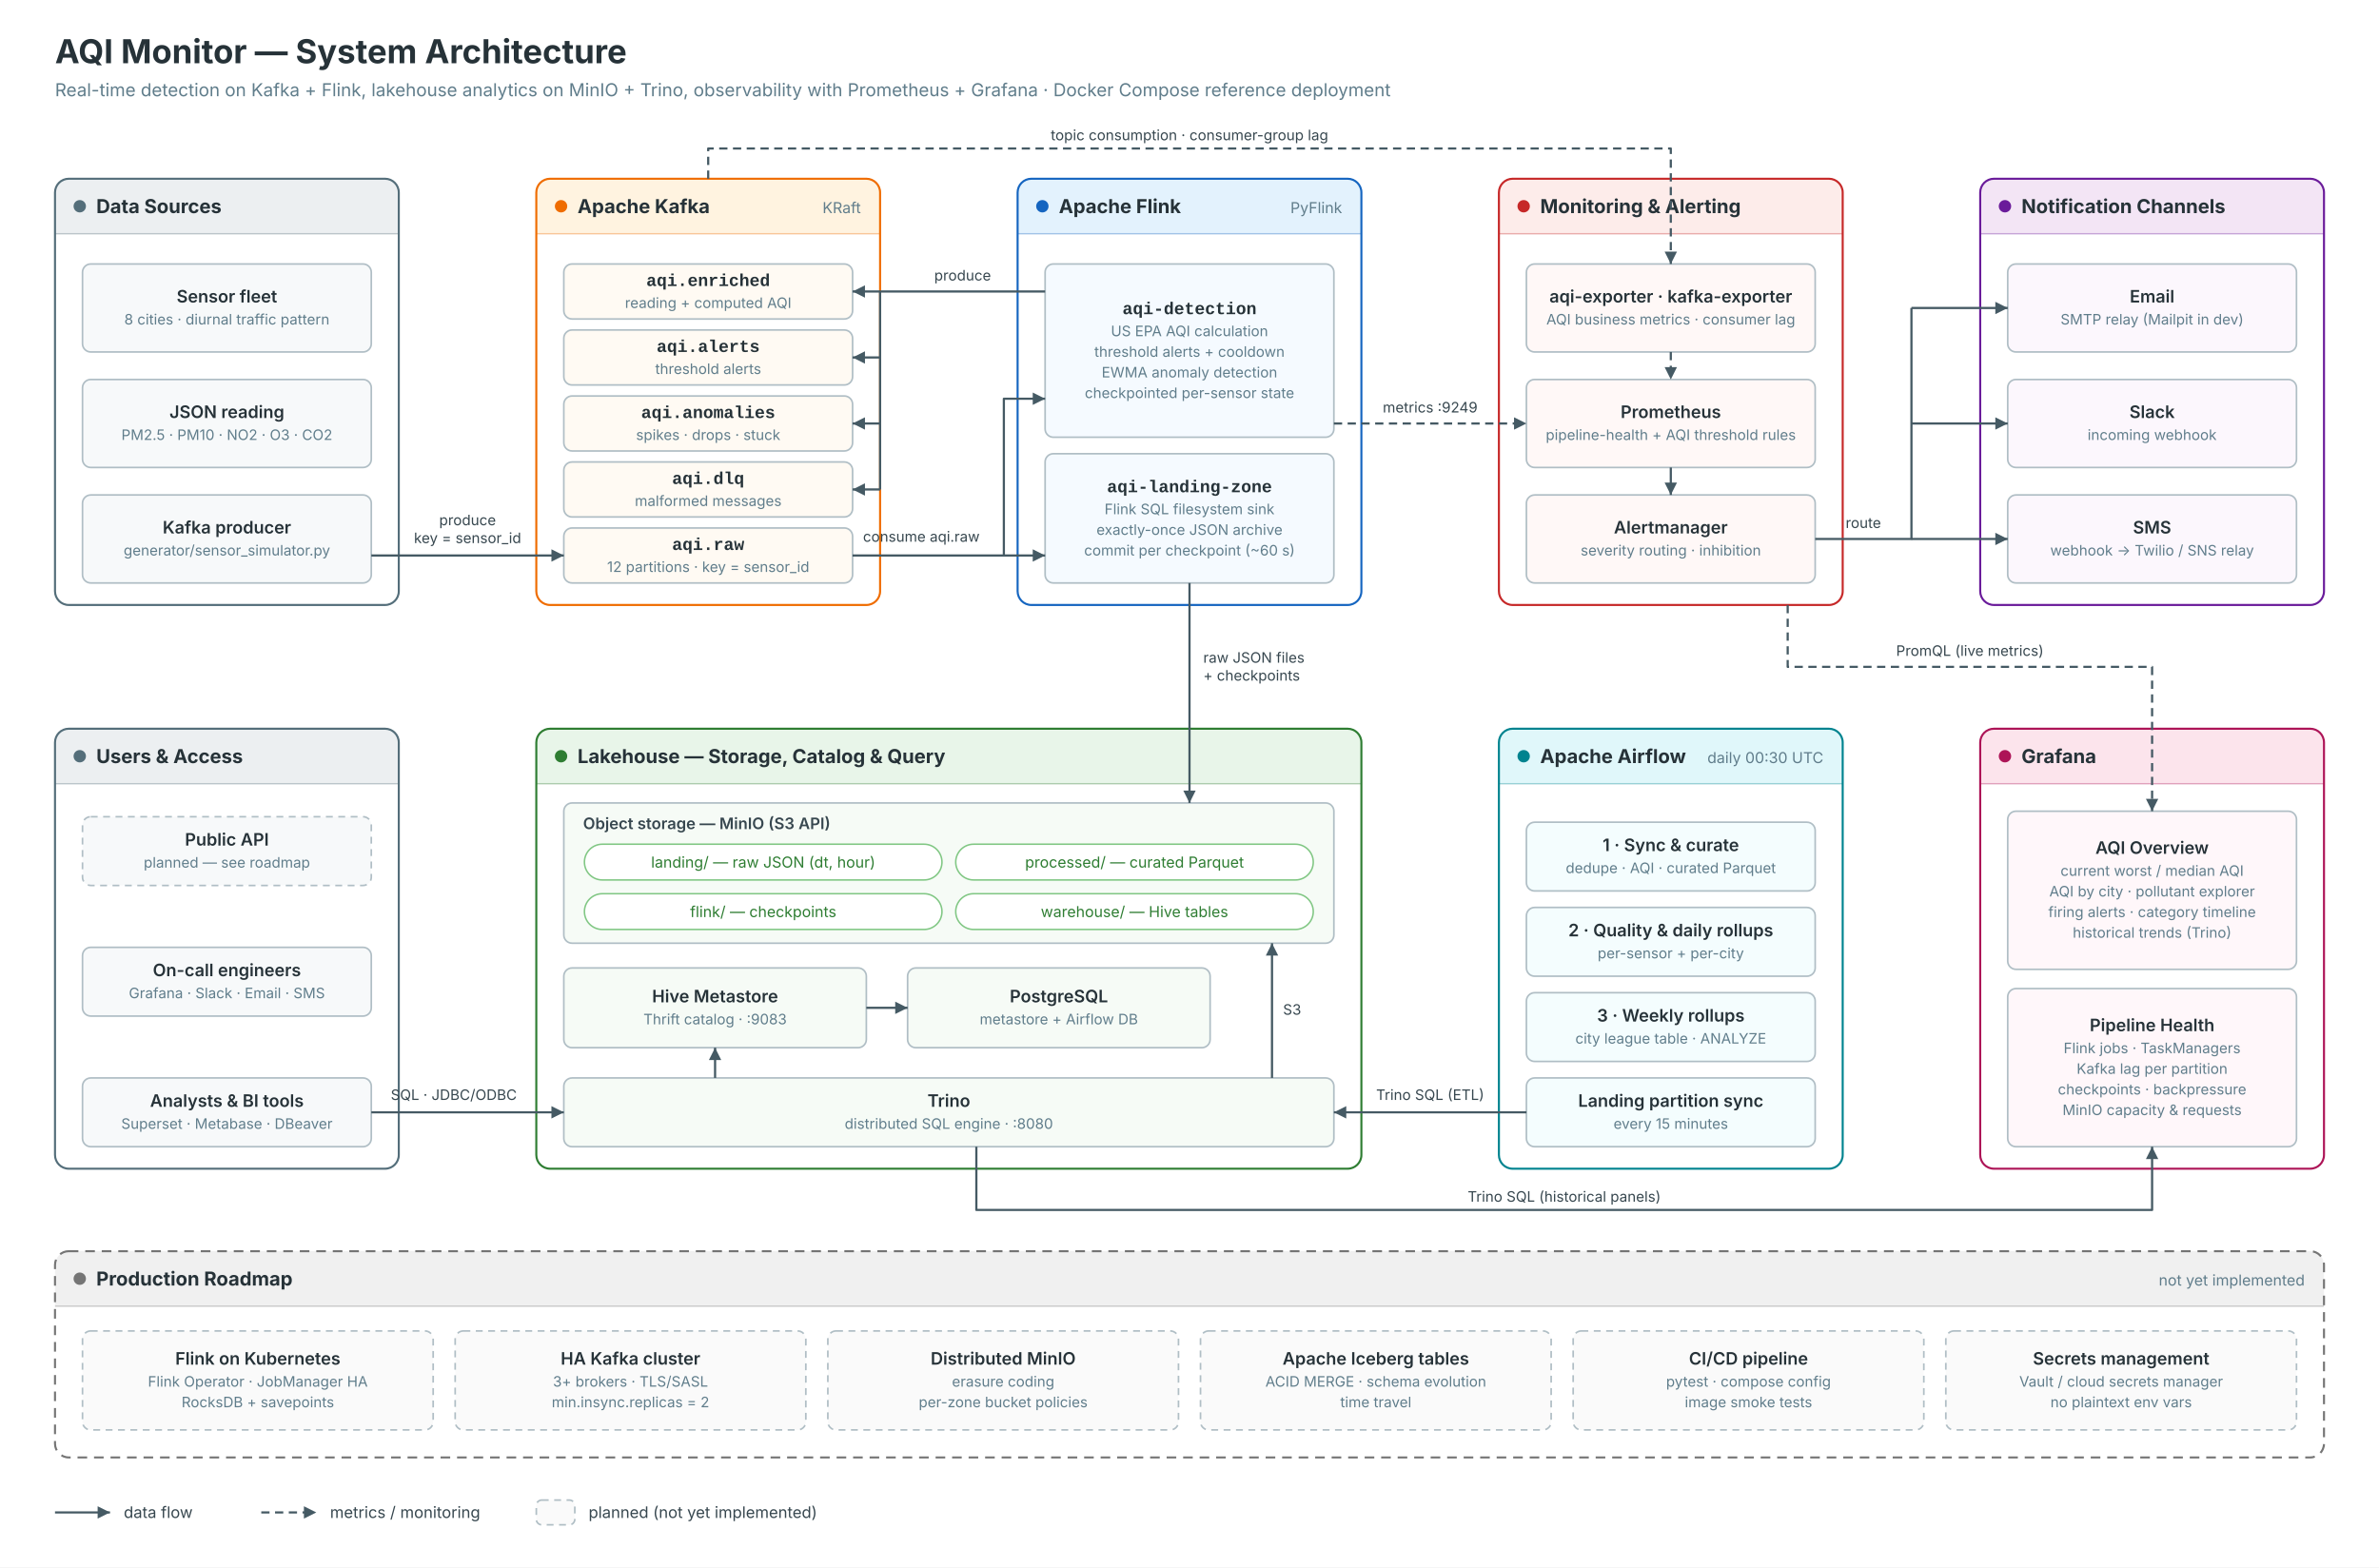
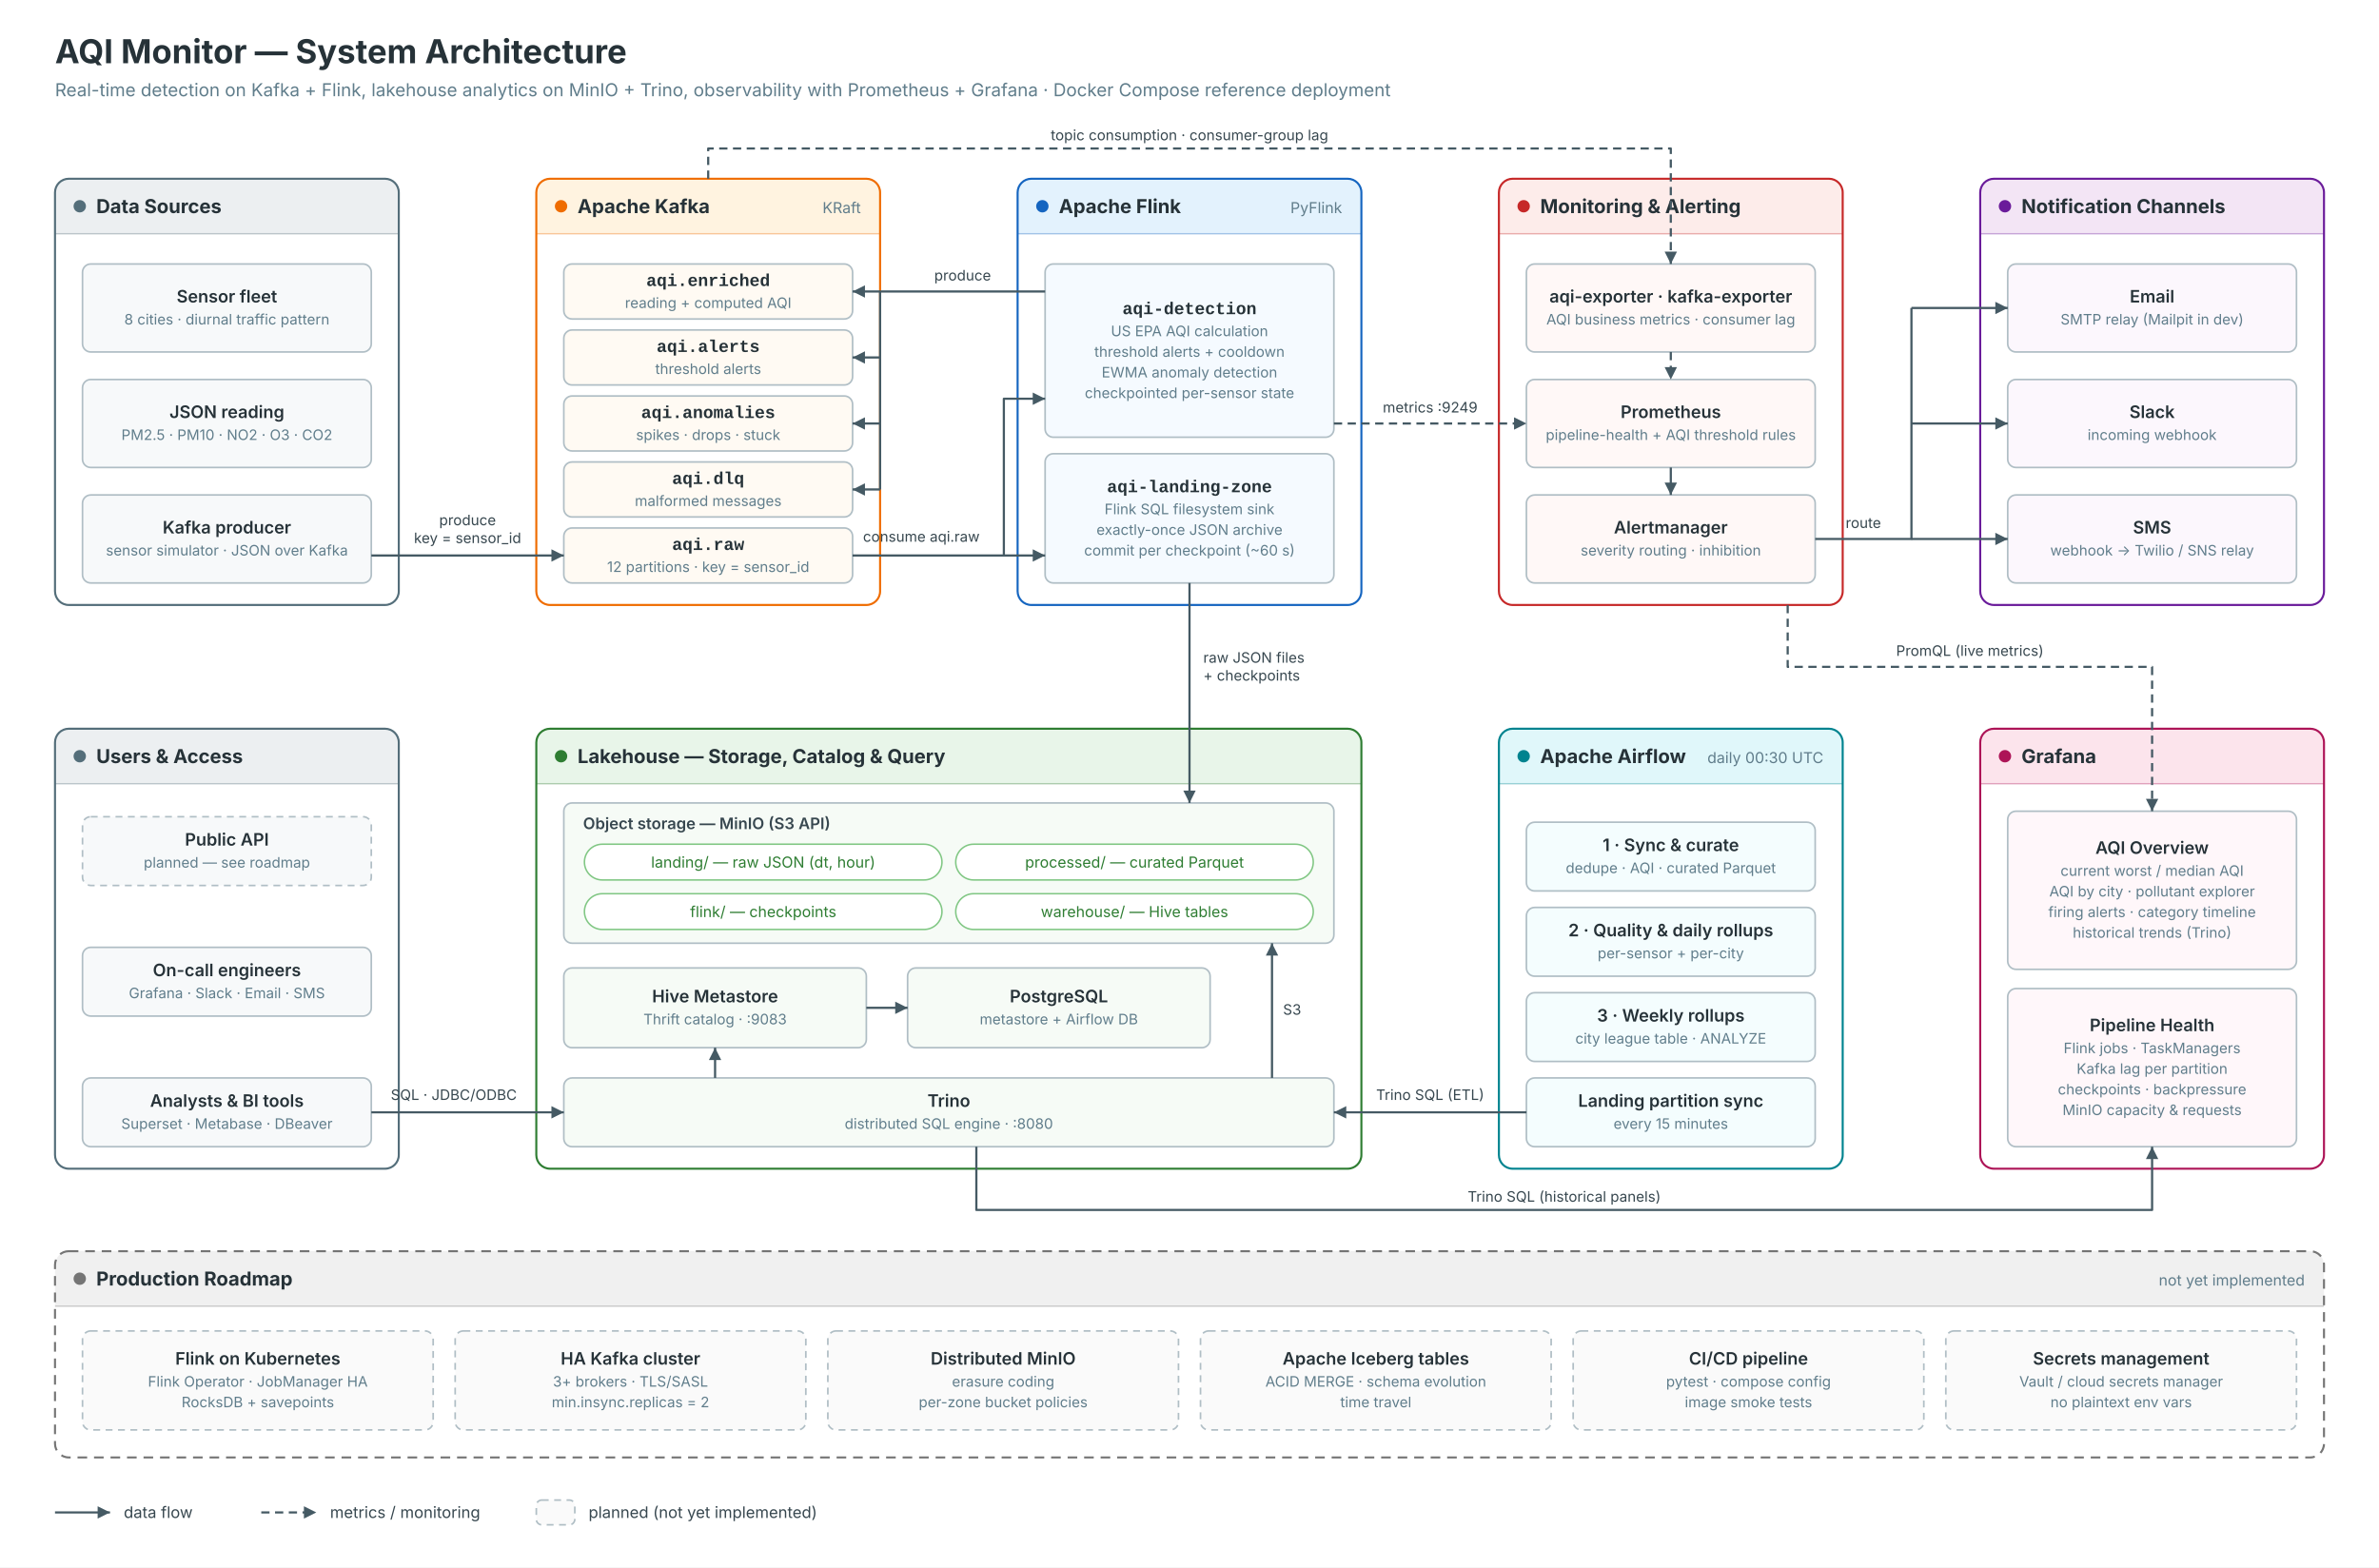
<svg xmlns="http://www.w3.org/2000/svg" width="1730" height="1140" viewBox="0 0 1730 1140">
  <defs>
    <marker id="ah" viewBox="0 0 10 10" refX="10" refY="5" markerWidth="9" markerHeight="9" markerUnits="userSpaceOnUse" orient="auto">
      <path d="M0,0 L10,5 L0,10 z" fill="#455a64" />
    </marker>
    <style>
text { font-family: 'Inter', 'Segoe UI', 'Helvetica Neue', Arial, sans-serif; fill: #263238; }
.title { font-size: 24px; font-weight: 700; }
.subtitle { font-size: 13px; fill: #607d8b; }
.zone-title { font-size: 14px; font-weight: 700; }
.zone-caption { font-size: 11px; fill: #607d8b; }
.sub-title { font-size: 11.5px; font-weight: 600; fill: #37474f; }
.box-title { font-size: 12.5px; font-weight: 600; }
.box-title-mono { font-size: 12.5px; font-weight: 600;
  font-family: 'JetBrains Mono', 'SFMono-Regular', Consolas, 'Liberation Mono', monospace; }
.box-sub { font-size: 10.5px; fill: #607d8b; }
.pill { font-size: 11px; fill: #2e7d32; }
.edge-label { font-size: 10.5px; fill: #37474f; }
.legend { font-size: 11.5px; fill: #37474f; }
</style>
  </defs>
  <rect width="1730" height="1140" fill="#ffffff" />
  <text x="40" y="46" class="title" text-anchor="start">AQI Monitor — System Architecture</text>
  <text x="40" y="70" class="subtitle" text-anchor="start">Real-time detection on Kafka + Flink, lakehouse analytics on MinIO + Trino, observability with Prometheus + Grafana · Docker Compose reference deployment</text>
  <rect x="40" y="130" width="250" height="310" rx="10" fill="#ffffff" />
  <path d="M40,170 V140 a10,10 0 0 1 10,-10 H280 a10,10 0 0 1 10,10 V170 Z" fill="#eceff1" />
  <line x1="40" y1="170" x2="290" y2="170" stroke="#546e7a" stroke-opacity="0.35" />
  <rect x="40" y="130" width="250" height="310" rx="10" fill="none" stroke="#546e7a" stroke-width="1.5" />
  <circle cx="58" cy="150" r="4.5" fill="#546e7a" />
  <text x="70" y="155" class="zone-title" text-anchor="start">Data Sources</text>
  <rect x="60" y="192" width="210" height="64" rx="6" fill="#f7f9fa" stroke="#b0bec5" stroke-width="1.2" />
  <text x="165.0" y="220.0" class="box-title" text-anchor="middle">Sensor fleet</text>
  <text x="165.0" y="236.0" class="box-sub" text-anchor="middle">8 cities · diurnal traffic pattern</text>
  <rect x="60" y="276" width="210" height="64" rx="6" fill="#f7f9fa" stroke="#b0bec5" stroke-width="1.2" />
  <text x="165.0" y="304.0" class="box-title" text-anchor="middle">JSON reading</text>
  <text x="165.0" y="320.0" class="box-sub" text-anchor="middle">PM2.5 · PM10 · NO2 · O3 · CO2</text>
  <rect x="60" y="360" width="210" height="64" rx="6" fill="#f7f9fa" stroke="#b0bec5" stroke-width="1.2" />
  <text x="165.0" y="388.0" class="box-title" text-anchor="middle">Kafka producer</text>
-   <text x="165.0" y="404.0" class="box-sub" text-anchor="middle">generator/sensor_simulator.py</text>
+   <text x="165.0" y="404.0" class="box-sub" text-anchor="middle">sensor simulator · JSON over Kafka</text>
  <rect x="390" y="130" width="250" height="310" rx="10" fill="#ffffff" />
  <path d="M390,170 V140 a10,10 0 0 1 10,-10 H630 a10,10 0 0 1 10,10 V170 Z" fill="#fff3e0" />
  <line x1="390" y1="170" x2="640" y2="170" stroke="#ef6c00" stroke-opacity="0.35" />
  <rect x="390" y="130" width="250" height="310" rx="10" fill="none" stroke="#ef6c00" stroke-width="1.5" />
  <circle cx="408" cy="150" r="4.5" fill="#ef6c00" />
  <text x="420" y="155" class="zone-title" text-anchor="start">Apache Kafka</text>
  <text x="626" y="155" class="zone-caption" text-anchor="end">KRaft</text>
  <rect x="410" y="192" width="210" height="40" rx="6" fill="#fffaf3" stroke="#b0bec5" stroke-width="1.2" />
  <text x="515.0" y="208.0" class="box-title-mono" text-anchor="middle">aqi.enriched</text>
  <text x="515.0" y="224.0" class="box-sub" text-anchor="middle">reading + computed AQI</text>
  <rect x="410" y="240" width="210" height="40" rx="6" fill="#fffaf3" stroke="#b0bec5" stroke-width="1.2" />
  <text x="515.0" y="256.0" class="box-title-mono" text-anchor="middle">aqi.alerts</text>
  <text x="515.0" y="272.0" class="box-sub" text-anchor="middle">threshold alerts</text>
  <rect x="410" y="288" width="210" height="40" rx="6" fill="#fffaf3" stroke="#b0bec5" stroke-width="1.2" />
  <text x="515.0" y="304.0" class="box-title-mono" text-anchor="middle">aqi.anomalies</text>
  <text x="515.0" y="320.0" class="box-sub" text-anchor="middle">spikes · drops · stuck</text>
  <rect x="410" y="336" width="210" height="40" rx="6" fill="#fffaf3" stroke="#b0bec5" stroke-width="1.2" />
  <text x="515.0" y="352.0" class="box-title-mono" text-anchor="middle">aqi.dlq</text>
  <text x="515.0" y="368.0" class="box-sub" text-anchor="middle">malformed messages</text>
  <rect x="410" y="384" width="210" height="40" rx="6" fill="#fffaf3" stroke="#b0bec5" stroke-width="1.2" />
  <text x="515.0" y="400.0" class="box-title-mono" text-anchor="middle">aqi.raw</text>
  <text x="515.0" y="416.0" class="box-sub" text-anchor="middle">12 partitions · key = sensor_id</text>
  <rect x="740" y="130" width="250" height="310" rx="10" fill="#ffffff" />
  <path d="M740,170 V140 a10,10 0 0 1 10,-10 H980 a10,10 0 0 1 10,10 V170 Z" fill="#e3f2fd" />
  <line x1="740" y1="170" x2="990" y2="170" stroke="#1565c0" stroke-opacity="0.35" />
  <rect x="740" y="130" width="250" height="310" rx="10" fill="none" stroke="#1565c0" stroke-width="1.5" />
  <circle cx="758" cy="150" r="4.5" fill="#1565c0" />
  <text x="770" y="155" class="zone-title" text-anchor="start">Apache Flink</text>
  <text x="976" y="155" class="zone-caption" text-anchor="end">PyFlink</text>
  <rect x="760" y="192" width="210" height="126" rx="6" fill="#f5faff" stroke="#b0bec5" stroke-width="1.2" />
  <text x="865.0" y="228.5" class="box-title-mono" text-anchor="middle">aqi-detection</text>
  <text x="865.0" y="244.5" class="box-sub" text-anchor="middle">US EPA AQI calculation</text>
  <text x="865.0" y="259.5" class="box-sub" text-anchor="middle">threshold alerts + cooldown</text>
  <text x="865.0" y="274.5" class="box-sub" text-anchor="middle">EWMA anomaly detection</text>
  <text x="865.0" y="289.5" class="box-sub" text-anchor="middle">checkpointed per-sensor state</text>
  <rect x="760" y="330" width="210" height="94" rx="6" fill="#f5faff" stroke="#b0bec5" stroke-width="1.2" />
  <text x="865.0" y="358.0" class="box-title-mono" text-anchor="middle">aqi-landing-zone</text>
  <text x="865.0" y="374.0" class="box-sub" text-anchor="middle">Flink SQL filesystem sink</text>
  <text x="865.0" y="389.0" class="box-sub" text-anchor="middle">exactly-once JSON archive</text>
  <text x="865.0" y="404.0" class="box-sub" text-anchor="middle">commit per checkpoint (~60 s)</text>
  <rect x="1090" y="130" width="250" height="310" rx="10" fill="#ffffff" />
  <path d="M1090,170 V140 a10,10 0 0 1 10,-10 H1330 a10,10 0 0 1 10,10 V170 Z" fill="#fdecea" />
  <line x1="1090" y1="170" x2="1340" y2="170" stroke="#c62828" stroke-opacity="0.35" />
  <rect x="1090" y="130" width="250" height="310" rx="10" fill="none" stroke="#c62828" stroke-width="1.5" />
  <circle cx="1108" cy="150" r="4.5" fill="#c62828" />
  <text x="1120" y="155" class="zone-title" text-anchor="start">Monitoring &amp; Alerting</text>
  <rect x="1110" y="192" width="210" height="64" rx="6" fill="#fff8f7" stroke="#b0bec5" stroke-width="1.2" />
  <text x="1215.0" y="220.0" class="box-title" text-anchor="middle">aqi-exporter · kafka-exporter</text>
  <text x="1215.0" y="236.0" class="box-sub" text-anchor="middle">AQI business metrics · consumer lag</text>
  <rect x="1110" y="276" width="210" height="64" rx="6" fill="#fff8f7" stroke="#b0bec5" stroke-width="1.2" />
  <text x="1215.0" y="304.0" class="box-title" text-anchor="middle">Prometheus</text>
  <text x="1215.0" y="320.0" class="box-sub" text-anchor="middle">pipeline-health + AQI threshold rules</text>
  <rect x="1110" y="360" width="210" height="64" rx="6" fill="#fff8f7" stroke="#b0bec5" stroke-width="1.2" />
  <text x="1215.0" y="388.0" class="box-title" text-anchor="middle">Alertmanager</text>
  <text x="1215.0" y="404.0" class="box-sub" text-anchor="middle">severity routing · inhibition</text>
  <rect x="1440" y="130" width="250" height="310" rx="10" fill="#ffffff" />
  <path d="M1440,170 V140 a10,10 0 0 1 10,-10 H1680 a10,10 0 0 1 10,10 V170 Z" fill="#f3e5f5" />
  <line x1="1440" y1="170" x2="1690" y2="170" stroke="#6a1b9a" stroke-opacity="0.35" />
  <rect x="1440" y="130" width="250" height="310" rx="10" fill="none" stroke="#6a1b9a" stroke-width="1.5" />
  <circle cx="1458" cy="150" r="4.5" fill="#6a1b9a" />
  <text x="1470" y="155" class="zone-title" text-anchor="start">Notification Channels</text>
  <rect x="1460" y="192" width="210" height="64" rx="6" fill="#fcf7fd" stroke="#b0bec5" stroke-width="1.2" />
  <text x="1565.0" y="220.0" class="box-title" text-anchor="middle">Email</text>
  <text x="1565.0" y="236.0" class="box-sub" text-anchor="middle">SMTP relay (Mailpit in dev)</text>
  <rect x="1460" y="276" width="210" height="64" rx="6" fill="#fcf7fd" stroke="#b0bec5" stroke-width="1.2" />
  <text x="1565.0" y="304.0" class="box-title" text-anchor="middle">Slack</text>
  <text x="1565.0" y="320.0" class="box-sub" text-anchor="middle">incoming webhook</text>
  <rect x="1460" y="360" width="210" height="64" rx="6" fill="#fcf7fd" stroke="#b0bec5" stroke-width="1.2" />
  <text x="1565.0" y="388.0" class="box-title" text-anchor="middle">SMS</text>
  <text x="1565.0" y="404.0" class="box-sub" text-anchor="middle">webhook → Twilio / SNS relay</text>
  <path d="M270,404 L410,404" fill="none" stroke="#455a64" stroke-width="1.6" stroke-linejoin="round" marker-end="url(#ah)" />
  <text x="340.0" y="382" class="edge-label" text-anchor="middle">produce</text>
  <text x="340.0" y="395" class="edge-label" text-anchor="middle">key = sensor_id</text>
  <path d="M620,404 L760,404" fill="none" stroke="#455a64" stroke-width="1.6" stroke-linejoin="round" marker-end="url(#ah)" />
  <path d="M730,404 L730,290 L760,290" fill="none" stroke="#455a64" stroke-width="1.6" stroke-linejoin="round" marker-end="url(#ah)" />
  <text x="670" y="394" class="edge-label" text-anchor="middle">consume aqi.raw</text>
  <path d="M760,212 L640,212 L640,356" fill="none" stroke="#455a64" stroke-width="1.6" stroke-linejoin="round" />
  <path d="M640,212 L620,212" fill="none" stroke="#455a64" stroke-width="1.6" stroke-linejoin="round" marker-end="url(#ah)" />
  <path d="M640,260 L620,260" fill="none" stroke="#455a64" stroke-width="1.6" stroke-linejoin="round" marker-end="url(#ah)" />
  <path d="M640,308 L620,308" fill="none" stroke="#455a64" stroke-width="1.6" stroke-linejoin="round" marker-end="url(#ah)" />
  <path d="M640,356 L620,356" fill="none" stroke="#455a64" stroke-width="1.6" stroke-linejoin="round" marker-end="url(#ah)" />
  <text x="700.0" y="204" class="edge-label" text-anchor="middle">produce</text>
  <path d="M970,308 L1110,308" fill="none" stroke="#455a64" stroke-width="1.6" stroke-linejoin="round" stroke-dasharray="6,4" marker-end="url(#ah)" />
  <text x="1040.0" y="300" class="edge-label" text-anchor="middle">metrics :9249</text>
  <path d="M1215.0,256 L1215.0,276" fill="none" stroke="#455a64" stroke-width="1.6" stroke-linejoin="round" stroke-dasharray="6,4" marker-end="url(#ah)" />
  <path d="M1215.0,340 L1215.0,360" fill="none" stroke="#455a64" stroke-width="1.6" stroke-linejoin="round" marker-end="url(#ah)" />
  <path d="M1320,392 L1390,392 L1390,224" fill="none" stroke="#455a64" stroke-width="1.6" stroke-linejoin="round" />
  <path d="M1390,224 L1460,224" fill="none" stroke="#455a64" stroke-width="1.6" stroke-linejoin="round" marker-end="url(#ah)" />
  <path d="M1390,308 L1460,308" fill="none" stroke="#455a64" stroke-width="1.6" stroke-linejoin="round" marker-end="url(#ah)" />
  <path d="M1390,392 L1460,392" fill="none" stroke="#455a64" stroke-width="1.6" stroke-linejoin="round" marker-end="url(#ah)" />
  <text x="1355.0" y="384" class="edge-label" text-anchor="middle">route</text>
  <path d="M515.0,130 L515.0,108 L1215.0,108 L1215.0,192" fill="none" stroke="#455a64" stroke-width="1.6" stroke-linejoin="round" stroke-dasharray="6,4" marker-end="url(#ah)" />
  <text x="865.0" y="102" class="edge-label" text-anchor="middle">topic consumption · consumer-group lag</text>
  <rect x="40" y="530" width="250" height="320" rx="10" fill="#ffffff" />
  <path d="M40,570 V540 a10,10 0 0 1 10,-10 H280 a10,10 0 0 1 10,10 V570 Z" fill="#eceff1" />
  <line x1="40" y1="570" x2="290" y2="570" stroke="#546e7a" stroke-opacity="0.35" />
  <rect x="40" y="530" width="250" height="320" rx="10" fill="none" stroke="#546e7a" stroke-width="1.5" />
  <circle cx="58" cy="550" r="4.5" fill="#546e7a" />
  <text x="70" y="555" class="zone-title" text-anchor="start">Users &amp; Access</text>
  <rect x="60" y="594" width="210" height="50" rx="6" fill="#f7f9fa" stroke="#b0bec5" stroke-width="1.2" stroke-dasharray="5,4" />
  <text x="165.0" y="615.0" class="box-title" text-anchor="middle">Public API</text>
  <text x="165.0" y="631.0" class="box-sub" text-anchor="middle">planned — see roadmap</text>
  <rect x="60" y="689" width="210" height="50" rx="6" fill="#f7f9fa" stroke="#b0bec5" stroke-width="1.2" />
  <text x="165.0" y="710.0" class="box-title" text-anchor="middle">On-call engineers</text>
  <text x="165.0" y="726.0" class="box-sub" text-anchor="middle">Grafana · Slack · Email · SMS</text>
  <rect x="60" y="784" width="210" height="50" rx="6" fill="#f7f9fa" stroke="#b0bec5" stroke-width="1.2" />
  <text x="165.0" y="805.0" class="box-title" text-anchor="middle">Analysts &amp; BI tools</text>
  <text x="165.0" y="821.0" class="box-sub" text-anchor="middle">Superset · Metabase · DBeaver</text>
  <rect x="390" y="530" width="600" height="320" rx="10" fill="#ffffff" />
  <path d="M390,570 V540 a10,10 0 0 1 10,-10 H980 a10,10 0 0 1 10,10 V570 Z" fill="#e8f5e9" />
  <line x1="390" y1="570" x2="990" y2="570" stroke="#2e7d32" stroke-opacity="0.35" />
  <rect x="390" y="530" width="600" height="320" rx="10" fill="none" stroke="#2e7d32" stroke-width="1.5" />
  <circle cx="408" cy="550" r="4.5" fill="#2e7d32" />
  <text x="420" y="555" class="zone-title" text-anchor="start">Lakehouse — Storage, Catalog &amp; Query</text>
  <rect x="410" y="584" width="560" height="102" rx="6" fill="#f6fbf6" stroke="#b0bec5" stroke-width="1.2" />
  <text x="424" y="603" class="sub-title" text-anchor="start">Object storage — MinIO (S3 API)</text>
  <rect x="425" y="614" width="260.0" height="26" rx="13.0" fill="#ffffff" stroke="#81c784" stroke-width="1.1" />
  <text x="555.0" y="631.0" class="pill" text-anchor="middle">landing/ — raw JSON (dt, hour)</text>
  <rect x="695.0" y="614" width="260.0" height="26" rx="13.0" fill="#ffffff" stroke="#81c784" stroke-width="1.1" />
  <text x="825.0" y="631.0" class="pill" text-anchor="middle">processed/ — curated Parquet</text>
  <rect x="425" y="650" width="260.0" height="26" rx="13.0" fill="#ffffff" stroke="#81c784" stroke-width="1.1" />
  <text x="555.0" y="667.0" class="pill" text-anchor="middle">flink/ — checkpoints</text>
  <rect x="695.0" y="650" width="260.0" height="26" rx="13.0" fill="#ffffff" stroke="#81c784" stroke-width="1.1" />
  <text x="825.0" y="667.0" class="pill" text-anchor="middle">warehouse/ — Hive tables</text>
  <rect x="410" y="704" width="220" height="58" rx="6" fill="#f6fbf6" stroke="#b0bec5" stroke-width="1.2" />
  <text x="520.0" y="729.0" class="box-title" text-anchor="middle">Hive Metastore</text>
  <text x="520.0" y="745.0" class="box-sub" text-anchor="middle">Thrift catalog · :9083</text>
  <rect x="660" y="704" width="220" height="58" rx="6" fill="#f6fbf6" stroke="#b0bec5" stroke-width="1.2" />
  <text x="770.0" y="729.0" class="box-title" text-anchor="middle">PostgreSQL</text>
  <text x="770.0" y="745.0" class="box-sub" text-anchor="middle">metastore + Airflow DB</text>
  <path d="M630,733 L660,733" fill="none" stroke="#455a64" stroke-width="1.6" stroke-linejoin="round" marker-end="url(#ah)" />
  <rect x="410" y="784" width="560" height="50" rx="6" fill="#f6fbf6" stroke="#b0bec5" stroke-width="1.2" />
  <text x="690.0" y="805.0" class="box-title" text-anchor="middle">Trino</text>
  <text x="690.0" y="821.0" class="box-sub" text-anchor="middle">distributed SQL engine · :8080</text>
  <path d="M520,784 L520,762" fill="none" stroke="#455a64" stroke-width="1.6" stroke-linejoin="round" marker-end="url(#ah)" />
  <path d="M925,784 L925,686" fill="none" stroke="#455a64" stroke-width="1.6" stroke-linejoin="round" marker-end="url(#ah)" />
  <text x="933" y="738" class="edge-label" text-anchor="start">S3</text>
  <rect x="1090" y="530" width="250" height="320" rx="10" fill="#ffffff" />
  <path d="M1090,570 V540 a10,10 0 0 1 10,-10 H1330 a10,10 0 0 1 10,10 V570 Z" fill="#e0f7fa" />
  <line x1="1090" y1="570" x2="1340" y2="570" stroke="#00838f" stroke-opacity="0.35" />
  <rect x="1090" y="530" width="250" height="320" rx="10" fill="none" stroke="#00838f" stroke-width="1.5" />
  <circle cx="1108" cy="550" r="4.5" fill="#00838f" />
  <text x="1120" y="555" class="zone-title" text-anchor="start">Apache Airflow</text>
  <text x="1326" y="555" class="zone-caption" text-anchor="end">daily 00:30 UTC</text>
  <rect x="1110" y="598" width="210" height="50" rx="6" fill="#f4fdfe" stroke="#b0bec5" stroke-width="1.2" />
  <text x="1215.0" y="619.0" class="box-title" text-anchor="middle">1 · Sync &amp; curate</text>
  <text x="1215.0" y="635.0" class="box-sub" text-anchor="middle">dedupe · AQI · curated Parquet</text>
  <rect x="1110" y="660" width="210" height="50" rx="6" fill="#f4fdfe" stroke="#b0bec5" stroke-width="1.2" />
  <text x="1215.0" y="681.0" class="box-title" text-anchor="middle">2 · Quality &amp; daily rollups</text>
  <text x="1215.0" y="697.0" class="box-sub" text-anchor="middle">per-sensor + per-city</text>
  <rect x="1110" y="722" width="210" height="50" rx="6" fill="#f4fdfe" stroke="#b0bec5" stroke-width="1.2" />
  <text x="1215.0" y="743.0" class="box-title" text-anchor="middle">3 · Weekly rollups</text>
  <text x="1215.0" y="759.0" class="box-sub" text-anchor="middle">city league table · ANALYZE</text>
  <rect x="1110" y="784" width="210" height="50" rx="6" fill="#f4fdfe" stroke="#b0bec5" stroke-width="1.2" />
  <text x="1215.0" y="805.0" class="box-title" text-anchor="middle">Landing partition sync</text>
  <text x="1215.0" y="821.0" class="box-sub" text-anchor="middle">every 15 minutes</text>
  <rect x="1440" y="530" width="250" height="320" rx="10" fill="#ffffff" />
  <path d="M1440,570 V540 a10,10 0 0 1 10,-10 H1680 a10,10 0 0 1 10,10 V570 Z" fill="#fce4ec" />
  <line x1="1440" y1="570" x2="1690" y2="570" stroke="#ad1457" stroke-opacity="0.35" />
  <rect x="1440" y="530" width="250" height="320" rx="10" fill="none" stroke="#ad1457" stroke-width="1.5" />
  <circle cx="1458" cy="550" r="4.5" fill="#ad1457" />
  <text x="1470" y="555" class="zone-title" text-anchor="start">Grafana</text>
  <rect x="1460" y="590" width="210" height="115" rx="6" fill="#fff7fa" stroke="#b0bec5" stroke-width="1.2" />
  <text x="1565.0" y="621.0" class="box-title" text-anchor="middle">AQI Overview</text>
  <text x="1565.0" y="637.0" class="box-sub" text-anchor="middle">current worst / median AQI</text>
  <text x="1565.0" y="652.0" class="box-sub" text-anchor="middle">AQI by city · pollutant explorer</text>
  <text x="1565.0" y="667.0" class="box-sub" text-anchor="middle">firing alerts · category timeline</text>
  <text x="1565.0" y="682.0" class="box-sub" text-anchor="middle">historical trends (Trino)</text>
  <rect x="1460" y="719" width="210" height="115" rx="6" fill="#fff7fa" stroke="#b0bec5" stroke-width="1.2" />
  <text x="1565.0" y="750.0" class="box-title" text-anchor="middle">Pipeline Health</text>
  <text x="1565.0" y="766.0" class="box-sub" text-anchor="middle">Flink jobs · TaskManagers</text>
  <text x="1565.0" y="781.0" class="box-sub" text-anchor="middle">Kafka lag per partition</text>
  <text x="1565.0" y="796.0" class="box-sub" text-anchor="middle">checkpoints · backpressure</text>
  <text x="1565.0" y="811.0" class="box-sub" text-anchor="middle">MinIO capacity &amp; requests</text>
  <path d="M270,809.0 L410,809.0" fill="none" stroke="#455a64" stroke-width="1.6" stroke-linejoin="round" marker-end="url(#ah)" />
  <text x="330.0" y="800.0" class="edge-label" text-anchor="middle">SQL · JDBC/ODBC</text>
  <path d="M1110,809.0 L970,809.0" fill="none" stroke="#455a64" stroke-width="1.6" stroke-linejoin="round" marker-end="url(#ah)" />
  <text x="1040.0" y="800.0" class="edge-label" text-anchor="middle">Trino SQL (ETL)</text>
  <path d="M865.0,424 L865.0,584" fill="none" stroke="#455a64" stroke-width="1.6" stroke-linejoin="round" marker-end="url(#ah)" />
  <text x="875.0" y="482" class="edge-label" text-anchor="start">raw JSON files</text>
  <text x="875.0" y="495" class="edge-label" text-anchor="start">+ checkpoints</text>
  <path d="M1300,440 L1300,485 L1565.0,485 L1565.0,590" fill="none" stroke="#455a64" stroke-width="1.6" stroke-linejoin="round" stroke-dasharray="6,4" marker-end="url(#ah)" />
  <text x="1432.5" y="477" class="edge-label" text-anchor="middle">PromQL (live metrics)</text>
  <path d="M710,834 L710,880 L1565.0,880 L1565.0,834" fill="none" stroke="#455a64" stroke-width="1.6" stroke-linejoin="round" marker-end="url(#ah)" />
  <text x="1137.5" y="874" class="edge-label" text-anchor="middle">Trino SQL (historical panels)</text>
  <rect x="40" y="910" width="1650" height="150" rx="10" fill="#ffffff" />
  <path d="M40,950 V920 a10,10 0 0 1 10,-10 H1680 a10,10 0 0 1 10,10 V950 Z" fill="#f0f0f0" />
  <line x1="40" y1="950" x2="1690" y2="950" stroke="#757575" stroke-opacity="0.35" />
  <rect x="40" y="910" width="1650" height="150" rx="10" fill="none" stroke="#757575" stroke-width="1.5" stroke-dasharray="7,5" />
  <circle cx="58" cy="930" r="4.5" fill="#757575" />
  <text x="70" y="935" class="zone-title" text-anchor="start">Production Roadmap</text>
  <text x="1676" y="935" class="zone-caption" text-anchor="end">not yet implemented</text>
  <rect x="60.0" y="968" width="255.0" height="72" rx="6" fill="#fafafa" stroke="#b0bec5" stroke-width="1.2" stroke-dasharray="5,4" />
  <text x="187.5" y="992.5" class="box-title" text-anchor="middle">Flink on Kubernetes</text>
  <text x="187.5" y="1008.5" class="box-sub" text-anchor="middle">Flink Operator · JobManager HA</text>
  <text x="187.5" y="1023.5" class="box-sub" text-anchor="middle">RocksDB + savepoints</text>
  <rect x="331.0" y="968" width="255.0" height="72" rx="6" fill="#fafafa" stroke="#b0bec5" stroke-width="1.2" stroke-dasharray="5,4" />
  <text x="458.5" y="992.5" class="box-title" text-anchor="middle">HA Kafka cluster</text>
  <text x="458.5" y="1008.5" class="box-sub" text-anchor="middle">3+ brokers · TLS/SASL</text>
  <text x="458.5" y="1023.5" class="box-sub" text-anchor="middle">min.insync.replicas = 2</text>
  <rect x="602.0" y="968" width="255.0" height="72" rx="6" fill="#fafafa" stroke="#b0bec5" stroke-width="1.2" stroke-dasharray="5,4" />
  <text x="729.5" y="992.5" class="box-title" text-anchor="middle">Distributed MinIO</text>
  <text x="729.5" y="1008.5" class="box-sub" text-anchor="middle">erasure coding</text>
  <text x="729.5" y="1023.5" class="box-sub" text-anchor="middle">per-zone bucket policies</text>
  <rect x="873.0" y="968" width="255.0" height="72" rx="6" fill="#fafafa" stroke="#b0bec5" stroke-width="1.2" stroke-dasharray="5,4" />
  <text x="1000.5" y="992.5" class="box-title" text-anchor="middle">Apache Iceberg tables</text>
  <text x="1000.5" y="1008.5" class="box-sub" text-anchor="middle">ACID MERGE · schema evolution</text>
  <text x="1000.5" y="1023.5" class="box-sub" text-anchor="middle">time travel</text>
  <rect x="1144.0" y="968" width="255.0" height="72" rx="6" fill="#fafafa" stroke="#b0bec5" stroke-width="1.2" stroke-dasharray="5,4" />
  <text x="1271.5" y="992.5" class="box-title" text-anchor="middle">CI/CD pipeline</text>
  <text x="1271.5" y="1008.5" class="box-sub" text-anchor="middle">pytest · compose config</text>
  <text x="1271.5" y="1023.5" class="box-sub" text-anchor="middle">image smoke tests</text>
  <rect x="1415.0" y="968" width="255.0" height="72" rx="6" fill="#fafafa" stroke="#b0bec5" stroke-width="1.2" stroke-dasharray="5,4" />
  <text x="1542.5" y="992.5" class="box-title" text-anchor="middle">Secrets management</text>
  <text x="1542.5" y="1008.5" class="box-sub" text-anchor="middle">Vault / cloud secrets manager</text>
  <text x="1542.5" y="1023.5" class="box-sub" text-anchor="middle">no plaintext env vars</text>
  <path d="M40,1100 L80,1100" fill="none" stroke="#455a64" stroke-width="1.6" stroke-linejoin="round" marker-end="url(#ah)" />
  <text x="90" y="1104" class="legend" text-anchor="start">data flow</text>
  <path d="M190,1100 L230,1100" fill="none" stroke="#455a64" stroke-width="1.6" stroke-linejoin="round" stroke-dasharray="6,4" marker-end="url(#ah)" />
  <text x="240" y="1104" class="legend" text-anchor="start">metrics / monitoring</text>
  <rect x="390" y="1091" width="28" height="18" rx="4" fill="#fafafa" stroke="#b0bec5" stroke-width="1.2" stroke-dasharray="5,4" />
  <text x="428" y="1104" class="legend" text-anchor="start">planned (not yet implemented)</text>
</svg>
